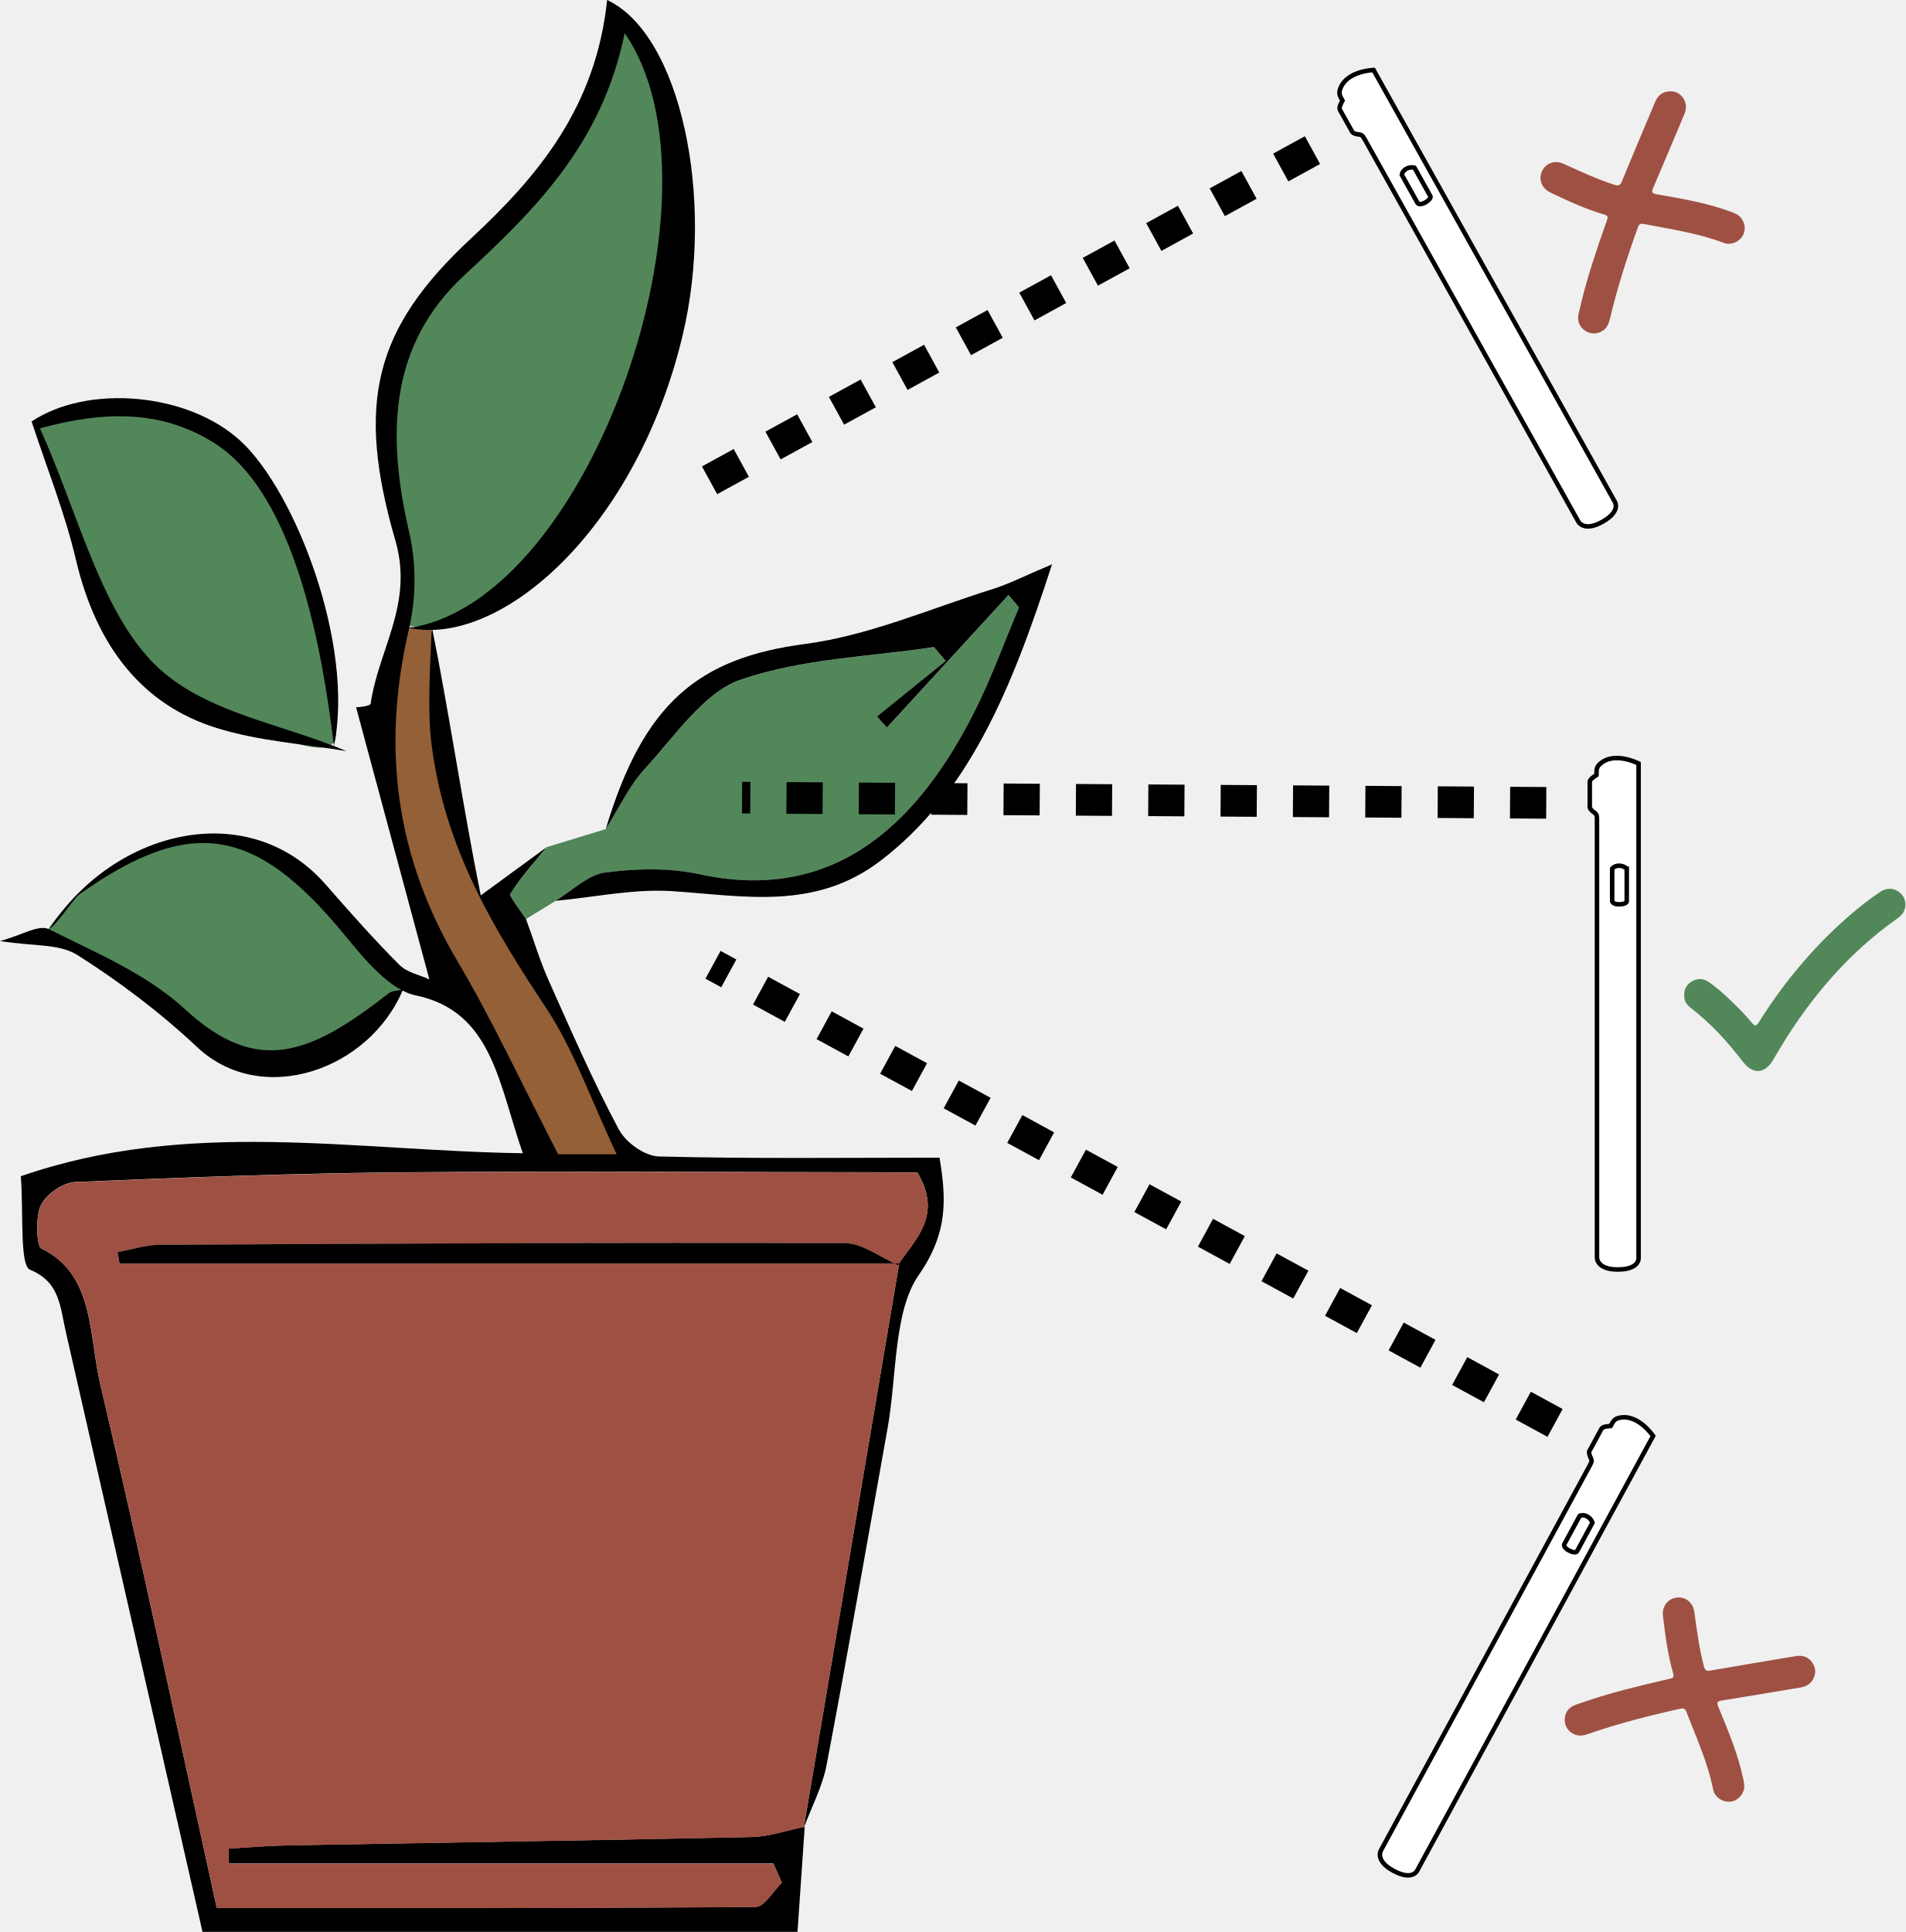
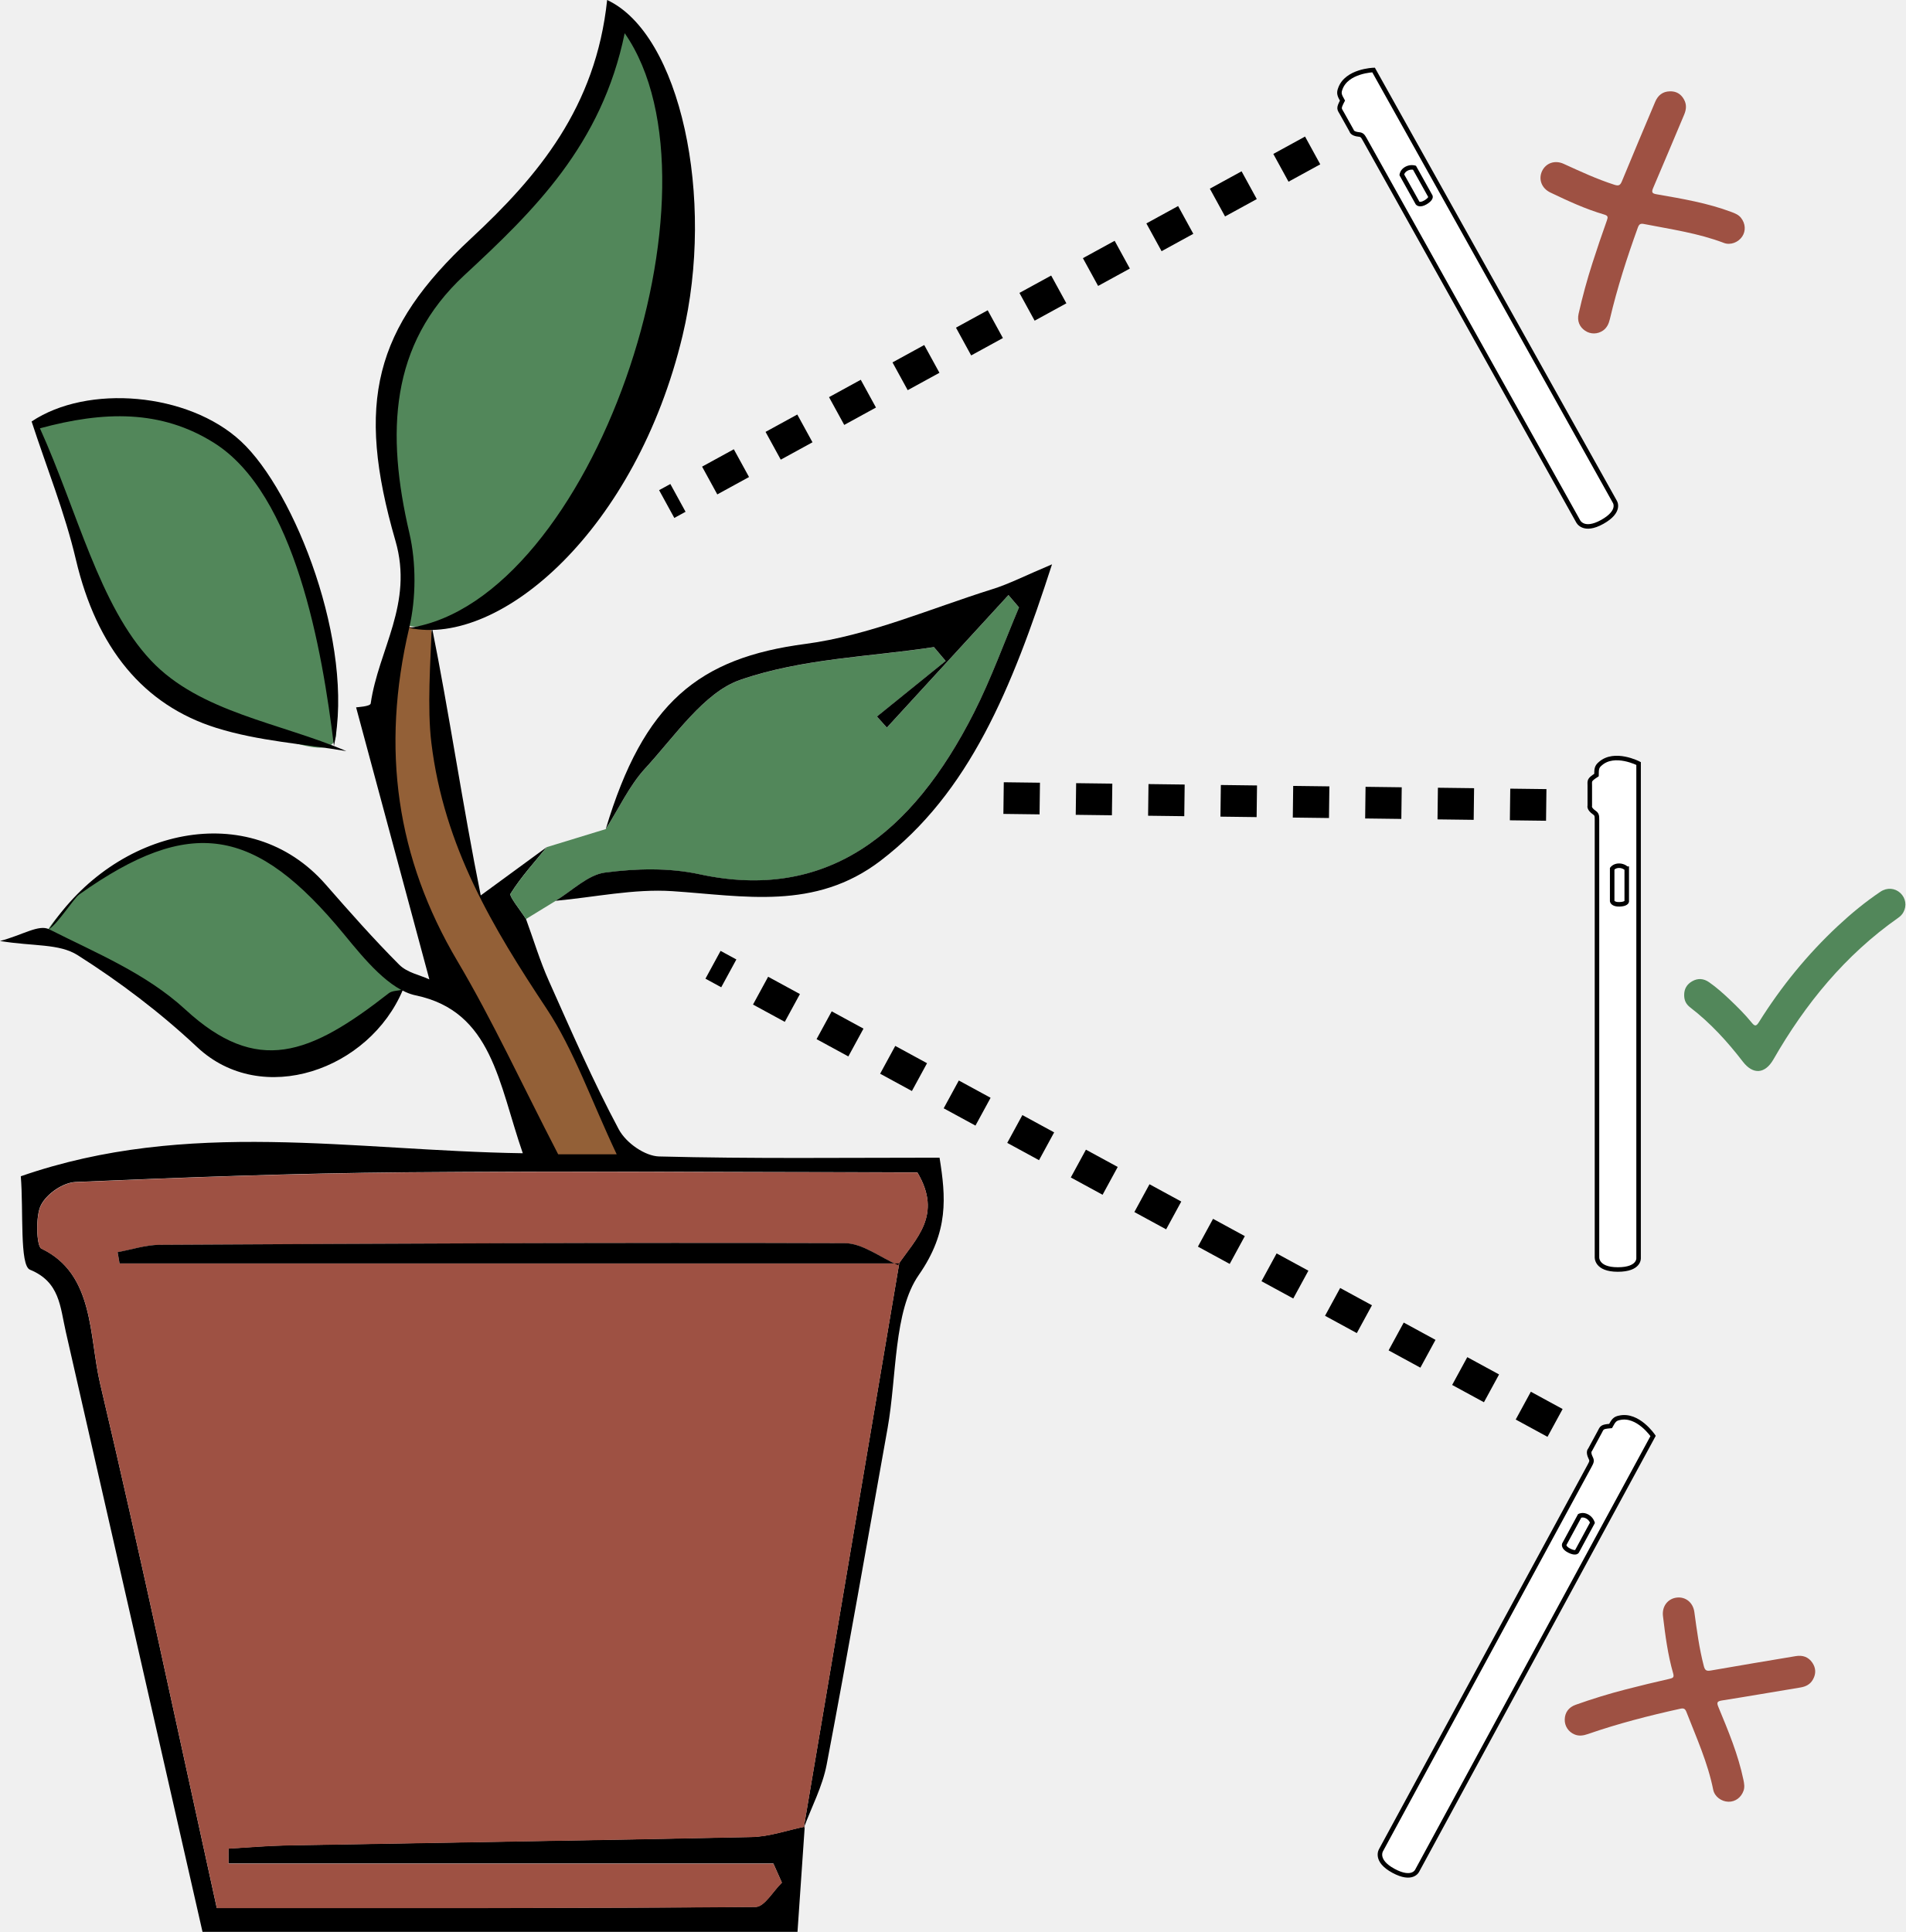
<svg xmlns="http://www.w3.org/2000/svg" version="1.1" id="Layer_1" x="0px" y="0px" viewBox="0 0 421.31 427.26" style="enable-background:new 0 0 421.31 427.26;" xml:space="preserve">
  <style type="text/css">
	.st0{fill:#936037;}
	.st1{fill:#52875A;}
	.st2{fill:#9E5143;}
- 	.st3{fill:#FFFFFE;}
- 	.st4{fill:#FFFFFE;stroke:#000000;stroke-miterlimit:10;}
+ 	.st3{fill:#FFFFFF;}
+ 	.st4{fill:#FFFFFF;stroke:#000000;stroke-miterlimit:10;}
	.st5{fill:none;stroke:#000000;stroke-width:7;stroke-miterlimit:10;stroke-dasharray:8;}
</style>
  <g>
    <path class="st0" d="M118.06,253.87c-0.03-1.19-16.23-39-21.24-46.36c-5.01-7.36-13.14-35.32-10.89-55.11s3.64-14.77,3.64-14.77   s0.13,1.77,4.32,0.96c0,0,2.07-2.3,2.19,7.32s2.44,50.44,19.1,64.65c10.93,17.02,23.3,45.85,23.3,45.85s-17.65,2.54-19.04,0   C118.06,253.87,118.06,253.87,118.06,253.87z" />
    <path class="st1" d="M10.41,206.27c-0.79-0.09,6.45-9.1,11.59-12.24c5.14-3.13,18.98-12.54,31.63-7.69   c12.65,4.85,33.93,28.63,35.47,30.32c1.54,1.69-2.13,4.87-6.98,8.36c-4.84,3.48-25.8,16.12-33.82,8.95   C40.28,226.81,14.21,206.71,10.41,206.27z" />
    <g>
      <path class="st1" d="M105.17,135.28c1.16-0.39,27.23-12.11,37.75-44.97c10.52-32.86,10.19-76.21-4.68-84.76    c0,0-9.19,23.68-17.2,32.23S97.65,59.68,90.14,73.8c-7.52,14.13-2.75,32.37-2.34,40.79c0.41,8.42,4.18,14.52,2.67,18.9    C88.97,137.87,86.79,141.45,105.17,135.28z" />
      <path class="st1" d="M15.81,91.93c0,0,15.53-7.98,31.73,3.56s24.55,44.17,25.89,58.89c0.83,8.16,5.01,15.45-14.86,7.62    s-28.06-12.76-33.24-23.42S9.59,98.57,8.76,96.39C7.92,94.2,9.13,93,9.13,93L15.81,91.93z" />
      <path d="M116.31,203.24c1.68,4.59,3.1,9.35,5.08,13.75c4.94,11.06,9.79,22.22,15.43,32.76c1.66,3.09,5.85,5.92,8.92,6    c20.51,0.53,41.03,0.27,62.01,0.27c1.39,8.71,2.09,16.34-4.6,25.95c-5.59,8.04-4.83,22.35-6.89,33.88    c-4.44,24.79-8.76,49.62-13.46,74.34c-0.94,4.93-3.37,9.45-5.1,14.14c7.05-41.65,14.09-83.29,21.13-124.93l-0.28,0.33    c3.94-5.83,9.93-10.99,4.28-20.48c-1.51,0-3.3,0-5.1,0c-36.08-0.03-72.15-0.31-108.23,0c-24.26,0.21-48.53,1.11-72.78,2.14    c-2.69,0.12-6.26,2.45-7.65,5.08c-1.27,2.41-0.99,9.15,0.06,9.64c11.79,5.61,10.51,19.34,13.03,29.99    c9.04,38.28,17.18,76.85,25.77,115.84c39.69,0,79.43,0.08,119.16-0.24c1.94-0.02,3.86-3.5,5.79-5.37    c-0.63-1.41-1.25-2.81-1.88-4.22c-40.16,0-80.32,0-120.48,0c0-1.1,0-2.2-0.01-3.31c4.31-0.24,8.62-0.63,12.93-0.71    c34.26-0.62,68.51-1.11,102.77-1.85c3.92-0.08,7.82-1.49,11.73-2.28c-0.5,7.33-1.01,14.67-1.6,23.27c-44.28,0-88.01,0-131.56,0    c-10.22-44.88-20.2-88.8-30.23-132.71c-1.27-5.55-1.3-11.02-7.93-13.73c-2.31-0.95-1.4-13.01-2.02-20.66    c36.96-12.84,73.34-5.65,111-5.09c-5.37-15.45-6.76-31.37-23.67-34.91c-5.79-1.21-11.31-7.97-15.84-13.49    c-19.64-23.89-33.95-26.28-58.56-8.84c-1.2,0.85-4.7,6.41-6.66,7.66c14.64-22.34,44.31-29.1,61.14-9.86    c5.3,6.06,10.63,12.1,16.25,17.73c1.81,1.81,4.56,2.27,6.68,3.26c-5.48-20.35-10.85-40.3-16.2-60.16    c0.22-0.05,3.13-0.17,3.23-0.86c1.72-11.96,9.51-22.04,5.47-35.97c-8.88-30.65-4.59-47.02,16.65-66.81    C118.98,38.96,131.75,23.74,134.25,0c16.2,7.55,23.96,43.8,16.67,74.25c-10.22,42.73-40.17,68.91-60.44,64.61    c40.4-6.03,71.49-97.22,47.65-131.52C133.04,32.1,118,46.66,102.67,60.87c-16.51,15.31-17.3,34.94-12.15,57.02    c1.52,6.53,1.5,14.43-0.04,20.97c-6.3,26.8-2.81,50.94,10.67,73.7c7.76,13.1,14.27,27.26,22.27,42.71c1.47,0,5.4,0,12.94,0    c-5.67-12.02-9.5-23.13-15.5-32.2c-11.77-17.77-22.69-35.76-25.48-58.82c-0.93-7.68-0.2-17.92,0.1-25.67    c3.78,18.71,6.86,39.81,10.82,59.44c6.29-4.6,10.45-7.64,14.61-10.69c-2.75,3.38-5.69,6.58-8.03,10.32    C112.54,198.2,115.09,201.31,116.31,203.24z" />
      <path class="st1" d="M116.31,203.24c-1.22-1.92-3.77-5.03-3.43-5.58c2.34-3.74,5.28-6.95,8.03-10.32    c4.35-1.33,8.69-2.66,13.04-3.99c2.85-4.5,5.23-9.63,8.67-13.36c6.62-7.19,13.04-16.83,20.98-19.59    c13.72-4.78,28.55-5.09,42.91-7.28c0.87,1.02,1.73,2.05,2.6,3.07c-5.07,4.1-10.14,8.19-15.2,12.29c0.73,0.81,1.46,1.63,2.19,2.44    c8.96-9.77,17.93-19.54,26.89-29.31c0.78,0.91,1.55,1.83,2.33,2.74c-3.29,7.76-6.18,15.82-9.94,23.24    c-13.79,27.2-32.83,41.8-60.71,35.77c-6.79-1.47-14.02-1.27-20.91-0.37c-3.78,0.49-7.28,4.06-10.9,6.24    C120.68,200.55,118.49,201.89,116.31,203.24z" />
      <path d="M122.86,199.21c3.62-2.18,7.12-5.74,10.9-6.24c6.89-0.9,14.12-1.1,20.91,0.37c27.88,6.03,46.92-8.56,60.71-35.77    c3.76-7.42,6.65-15.47,9.94-23.24c-0.78-0.91-1.55-1.83-2.33-2.74c-8.96,9.77-17.93,19.54-26.89,29.31    c-0.73-0.81-1.46-1.63-2.19-2.44c5.07-4.1,10.14-8.19,15.2-12.29c-0.87-1.02-1.73-2.05-2.6-3.07c-14.36,2.19-29.18,2.5-42.91,7.28    c-7.94,2.77-14.37,12.41-20.98,19.59c-3.44,3.74-5.81,8.86-8.67,13.36c8.36-27.92,20.51-37.83,44.16-40.93    c13.99-1.84,27.62-7.82,41.36-12.12c3.68-1.15,7.21-2.98,13.15-5.48c-8.87,27.44-18.29,50.57-37.93,65.56    c-14.5,11.07-30.24,7.76-46.01,6.72C140.14,196.52,131.48,198.42,122.86,199.21z" />
      <path d="M73.84,164.98c-2.59-21.42-8.58-55.71-26.45-67c-11.81-7.46-24.5-7.07-38.56-3.26c8.28,18.31,13.13,39.24,24.56,51.36    c10.83,11.49,28.56,13.74,43.2,20.03c-9.4-1.6-19.33-2.19-28.74-5.13c-16.13-5.05-26.46-17.66-31.07-37.23    c-2.45-10.41-6.45-20.3-9.79-30.54c12.37-8.28,34.61-6.42,46.24,4.34C65.3,108.69,78.44,142.64,73.84,164.98z" />
      <path d="M0,208.1c4.98-1.3,8.58-3.75,10.89-2.58c10.32,5.22,21.4,9.73,30.1,17.74c15.87,14.6,27.48,10.07,44.95-3.59    c0.78-0.61,1.94-0.52,3.16-0.81c-7.41,17.76-31.18,26.14-45.48,12.73c-8.22-7.71-17.2-14.49-26.44-20.35    C13.06,208.63,7.48,209.32,0,208.1z" />
      <path class="st2" d="M198.84,279.41c-7.04,41.64-14.08,83.27-21.13,124.93c-0.01,0.02,0.27-0.37,0.26-0.36    c-3.92,0.81-7.82,2.21-11.74,2.3c-34.25,0.74-68.51,1.23-102.77,1.85c-4.31,0.08-8.62,0.47-12.93,0.71c0,1.1,0,2.2,0.01,3.31    c40.16,0,80.32,0,120.48,0c0.63,1.41,1.25,2.81,1.88,4.22c-1.93,1.87-3.85,5.35-5.79,5.37c-39.73,0.32-79.47,0.24-119.16,0.24    c-8.59-38.98-16.74-77.56-25.77-115.84c-2.51-10.65-1.24-24.38-13.03-29.99c-1.05-0.5-1.33-7.24-0.06-9.64    c1.39-2.63,4.96-4.96,7.65-5.08c24.25-1.04,48.51-1.93,72.78-2.14c36.07-0.31,72.15-0.03,108.23,0c1.8,0,3.59,0,5.1,0    c5.64,9.49-0.35,14.65-4.3,20.49c-3.92-1.68-7.83-4.82-11.74-4.83c-50.5-0.16-101,0.09-151.5,0.36c-3.1,0.02-6.2,1.06-9.3,1.62    c0.14,0.83,0.29,1.67,0.43,2.5C83.9,279.41,141.37,279.41,198.84,279.41z" />
      <path d="M198.84,279.41c-57.47,0-114.93,0-172.4,0c-0.14-0.83-0.29-1.67-0.43-2.5c3.1-0.56,6.19-1.6,9.3-1.62    c50.5-0.27,101-0.53,151.5-0.36c3.91,0.01,7.82,3.15,11.74,4.83C198.56,279.74,198.84,279.41,198.84,279.41z" />
    </g>
    <path class="st3" d="M37.78,200.45" />
  </g>
  <g>
    <path class="st2" d="M372.36,22c0.62,1.11,0.52,2.21,0.04,3.35c-2.29,5.4-4.53,10.81-6.85,16.2c-0.43,1-0.23,1.25,0.79,1.42   c5.62,0.98,11.25,1.92,16.61,3.95c0.76,0.29,1.49,0.59,2.01,1.25c1,1.26,1.11,2.88,0.27,4.14c-0.85,1.27-2.57,1.97-4.03,1.42   c-5.71-2.18-11.72-3.02-17.67-4.19c-0.79-0.16-1.09,0.02-1.37,0.77c-2.4,6.65-4.57,13.37-6.19,20.26c-0.24,1.01-0.63,1.9-1.5,2.52   c-1.2,0.84-2.76,0.87-3.96,0.06c-1.26-0.84-1.82-2.17-1.45-3.78c0.85-3.76,1.86-7.48,3.04-11.15c1.02-3.17,2.09-6.33,3.21-9.46   c0.27-0.77,0.26-1.06-0.61-1.32c-4.14-1.21-8.03-3.02-11.9-4.87c-1.92-0.92-2.67-2.93-1.83-4.72c0.84-1.8,2.85-2.51,4.8-1.61   c3.69,1.68,7.36,3.39,11.23,4.63c0.94,0.3,1.27,0.1,1.64-0.8c2.41-5.87,4.89-11.71,7.35-17.55c0.6-1.42,1.64-2.28,3.21-2.32   C370.61,20.14,371.68,20.76,372.36,22z" />
  </g>
  <g>
    <path class="st2" d="M400.9,371.37c-0.6,1.12-1.59,1.62-2.81,1.82c-5.78,0.95-11.56,1.96-17.35,2.87   c-1.07,0.17-1.18,0.47-0.78,1.43c2.18,5.27,4.39,10.53,5.55,16.15c0.16,0.79,0.3,1.58,0.02,2.37c-0.53,1.52-1.84,2.48-3.36,2.44   c-1.53-0.04-3.04-1.12-3.35-2.65c-1.2-5.99-3.71-11.52-5.91-17.17c-0.29-0.75-0.6-0.92-1.39-0.74c-6.91,1.52-13.74,3.28-20.43,5.6   c-0.98,0.34-1.95,0.49-2.93,0.08c-1.36-0.56-2.21-1.87-2.17-3.31c0.03-1.52,0.86-2.7,2.42-3.25c3.63-1.29,7.31-2.43,11.05-3.39   c3.23-0.83,6.46-1.62,9.71-2.35c0.79-0.18,1.04-0.35,0.79-1.22c-1.19-4.14-1.74-8.4-2.25-12.67c-0.25-2.12,1.05-3.82,3.01-4.07   c1.97-0.25,3.64,1.07,3.93,3.19c0.55,4.01,1.07,8.03,2.1,11.97c0.25,0.95,0.59,1.13,1.56,0.96c6.25-1.1,12.51-2.13,18.76-3.18   c1.52-0.26,2.8,0.17,3.68,1.47C401.53,368.89,401.58,370.13,400.9,371.37z" />
  </g>
  <path class="st1" d="M372.4,220.06c-0.01-1.36,0.59-2.38,1.76-3.05c1.29-0.74,2.56-0.62,3.75,0.21c1.64,1.14,3.12,2.47,4.57,3.84  c1.7,1.62,3.37,3.27,4.85,5.09c0.68,0.84,1,0.85,1.6-0.11c4.9-7.83,10.69-14.95,17.46-21.27c2.95-2.75,6.05-5.31,9.4-7.56  c1.47-0.99,3.22-0.83,4.41,0.28c1.19,1.11,1.46,2.81,0.68,4.24c-0.28,0.52-0.68,0.91-1.16,1.25c-11.71,8.23-20.52,19-27.58,31.3  c-1.86,3.24-4.51,3.44-6.77,0.5c-3.41-4.43-7.15-8.54-11.61-11.97C372.78,222.06,372.4,221.21,372.4,220.06z" />
  <g>
    <path class="st4" d="M357.06,110.95l-53.34-95.47c0,0-5.97,0.18-7.36,4.15c-0.38,0.99-0.17,1.46,0.48,2.62   c-0.95,1.81-0.7,1.78-0.11,2.84c0.59,1.06,2.13,3.81,2.13,3.81s0.07,0.68,1.58,0.83c0.7,0.06,0.89,0.31,1.32,1.08   c0.43,0.77,47.18,84.44,47.18,84.44s1.14,2.52,5.36,0.16C358.5,113.06,357.06,110.95,357.06,110.95z" />
    <path class="st4" d="M312.76,37.08c0,0-0.88-0.26-1.8,0.25s-1,1.32-1,1.32l3.5,6.27c0,0,0.46,0.58,1.74-0.17   c1.28-0.76,1.11-1.3,1.11-1.3L312.76,37.08z" />
  </g>
-   <line class="st5" x1="290.21" y1="33.2" x2="153.11" y2="108.29" />
+   <line class="st5" x1="290.25" y1="33.27" x2="147.42" y2="111.47" />
  <g>
    <path class="st4" d="M362.32,278.21V168.85c0,0-5.3-2.75-8.45,0.03c-0.82,0.68-0.86,1.19-0.86,2.52c-1.71,1.12-1.48,1.21-1.48,2.43   s0,4.36,0,4.36s-0.27,0.63,0.97,1.49c0.58,0.4,0.62,0.7,0.62,1.59c0,0.89,0,96.73,0,96.73s-0.23,2.75,4.6,2.75   C362.56,280.75,362.32,278.21,362.32,278.21z" />
    <path class="st4" d="M359.69,192.11c0,0-0.64-0.66-1.69-0.66s-1.52,0.66-1.52,0.66v7.18c0,0,0.12,0.74,1.61,0.7   c1.49-0.04,1.61-0.6,1.61-0.6V192.11z" />
  </g>
-   <line class="st5" x1="341.9" y1="177.55" x2="164.08" y2="176.4" />
+   <line class="st5" x1="341.9" y1="178.01" x2="214.43" y2="176.4" />
  <g>
    <path class="st4" d="M313.37,413.68l52.16-96.12c0,0-3.34-4.95-7.44-4.01c-1.04,0.2-1.32,0.64-1.96,1.81   c-2.04,0.17-1.88,0.36-2.46,1.43c-0.58,1.07-2.08,3.84-2.08,3.84s-0.54,0.42,0.14,1.78c0.32,0.63,0.21,0.91-0.21,1.69   c-0.42,0.78-46.13,85.02-46.13,85.02s-1.52,2.31,2.73,4.61C312.36,416.02,313.37,413.68,313.37,413.68z" />
    <path class="st4" d="M352.12,336.75c0,0-0.25-0.89-1.17-1.39c-0.92-0.5-1.65-0.14-1.65-0.14l-3.42,6.31c0,0-0.25,0.7,1.08,1.38   c1.33,0.68,1.7,0.24,1.7,0.24L352.12,336.75z" />
  </g>
  <line class="st5" x1="343.85" y1="314.68" x2="157.66" y2="213.36" />
-   <g>
- </g>
-   <g>
- </g>
-   <g>
- </g>
-   <g>
- </g>
-   <g>
- </g>
-   <g>
- </g>
</svg>
